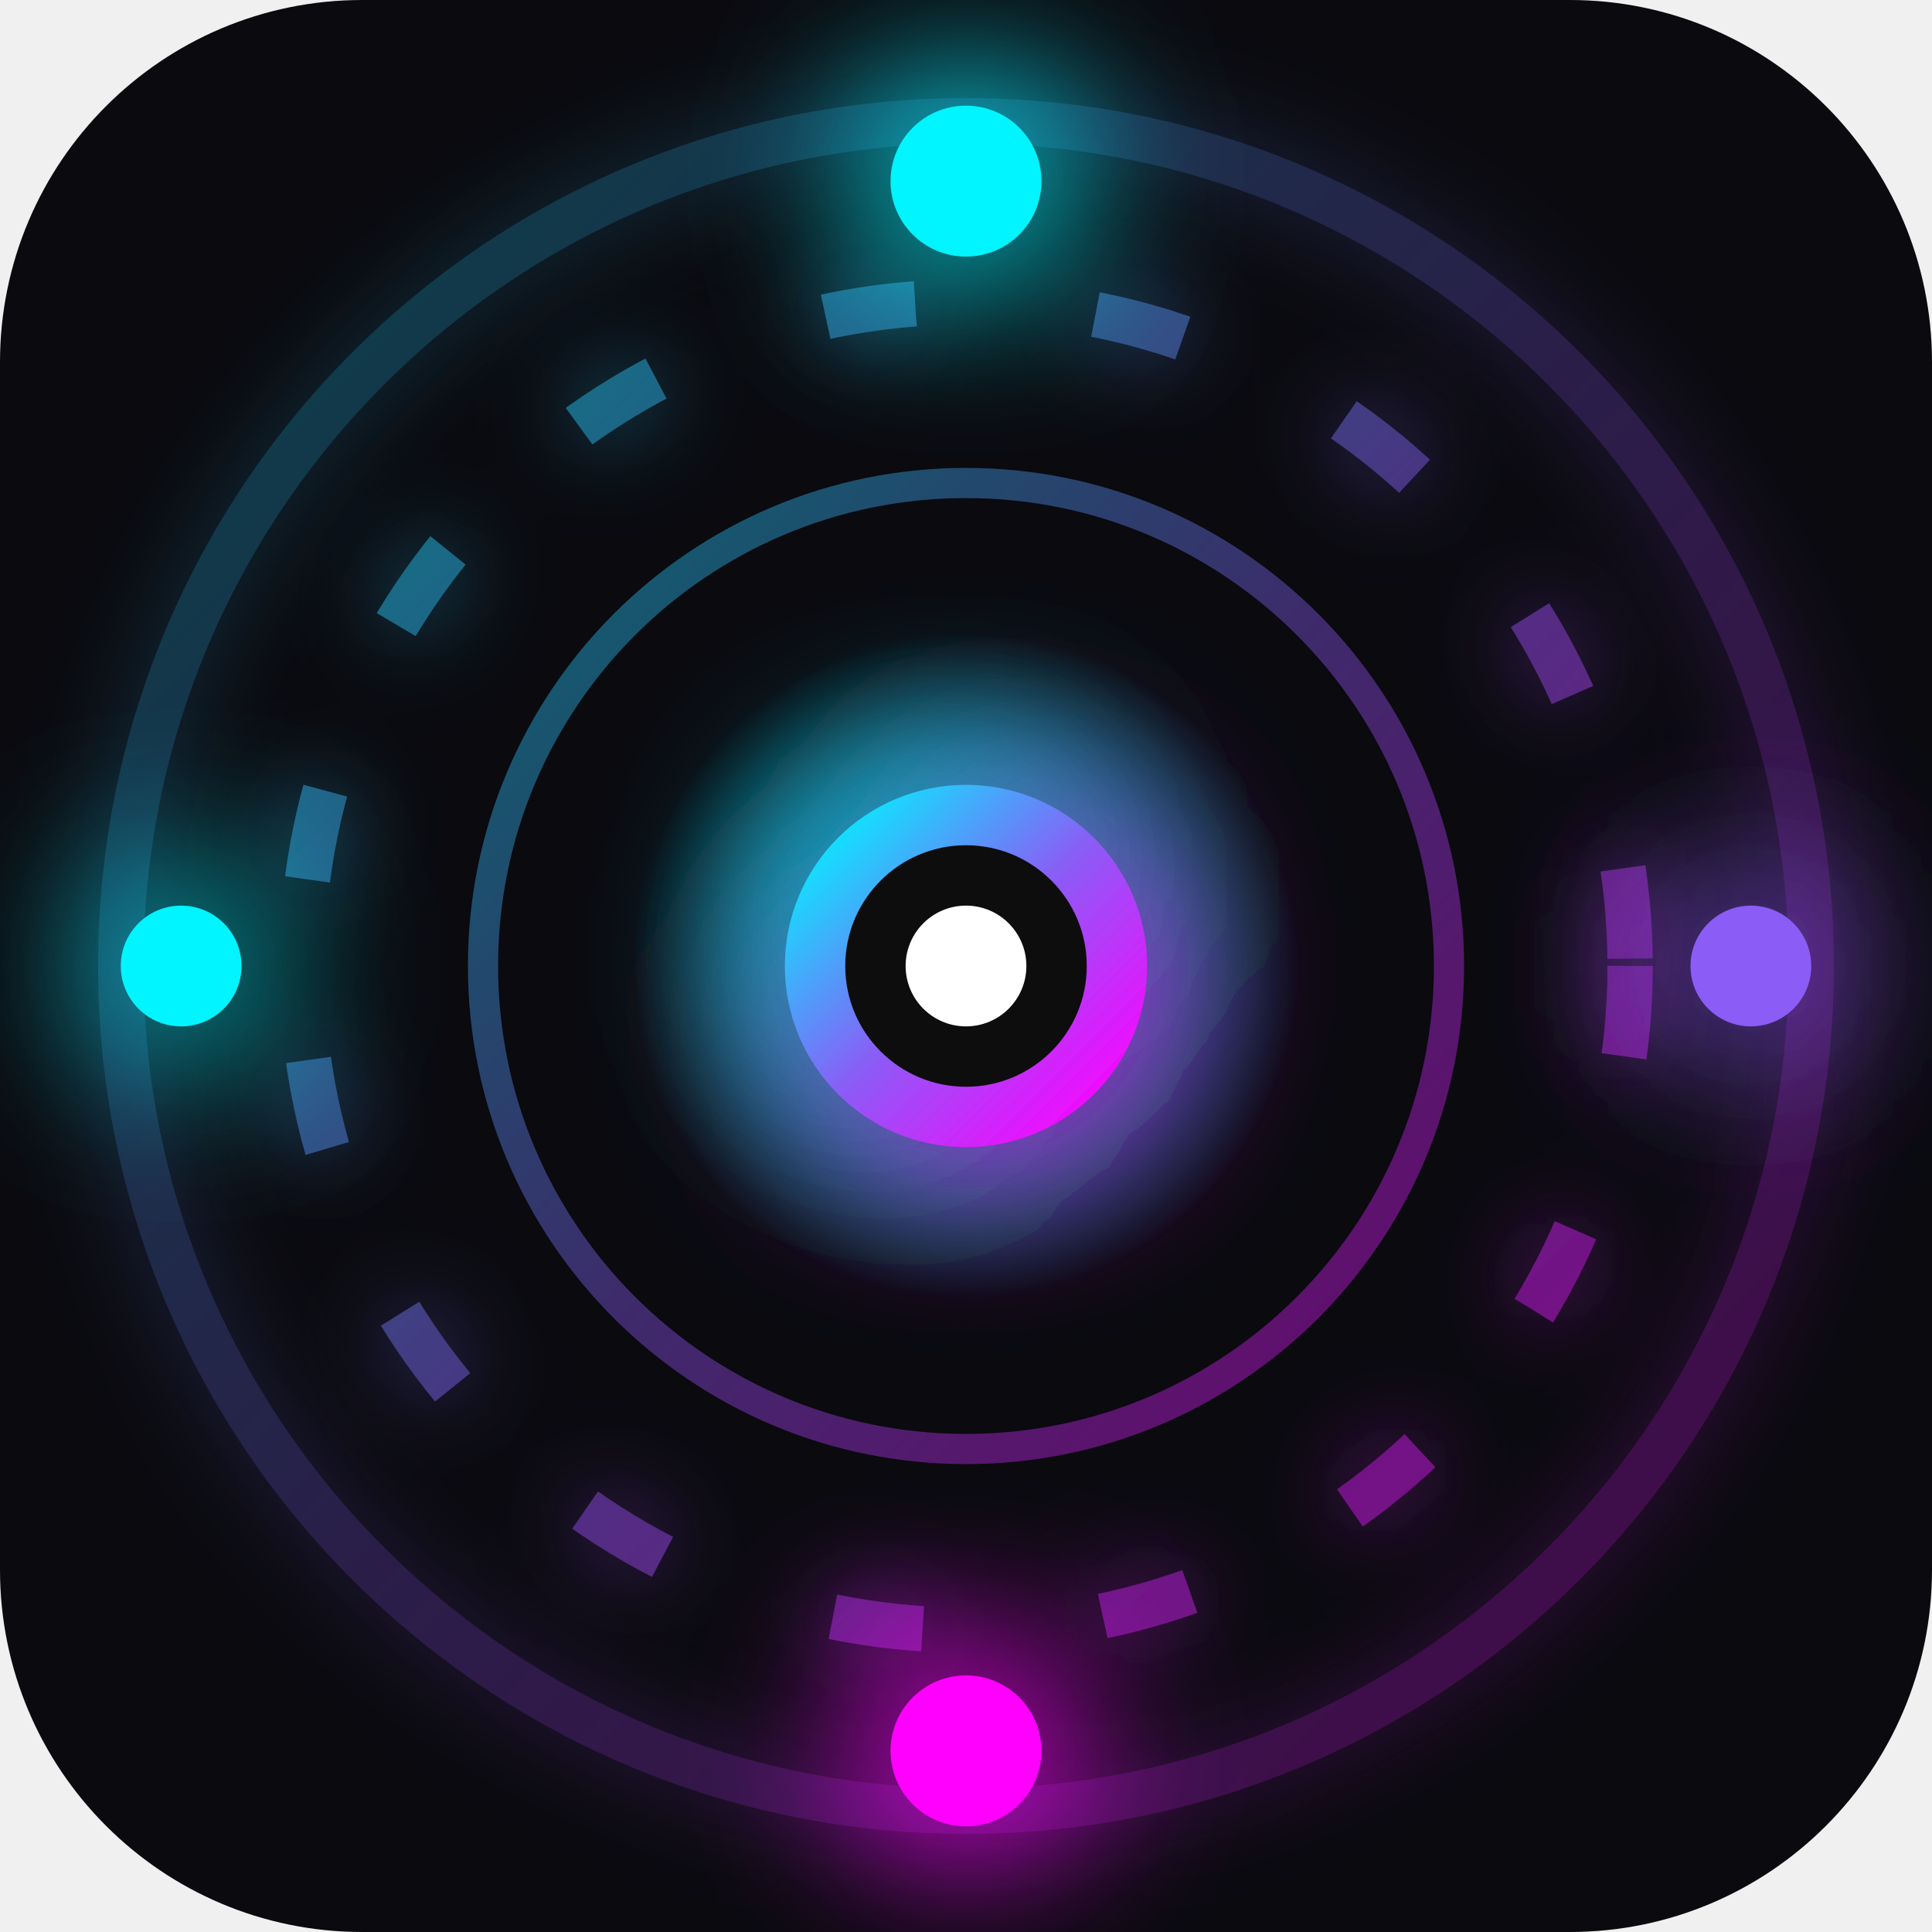
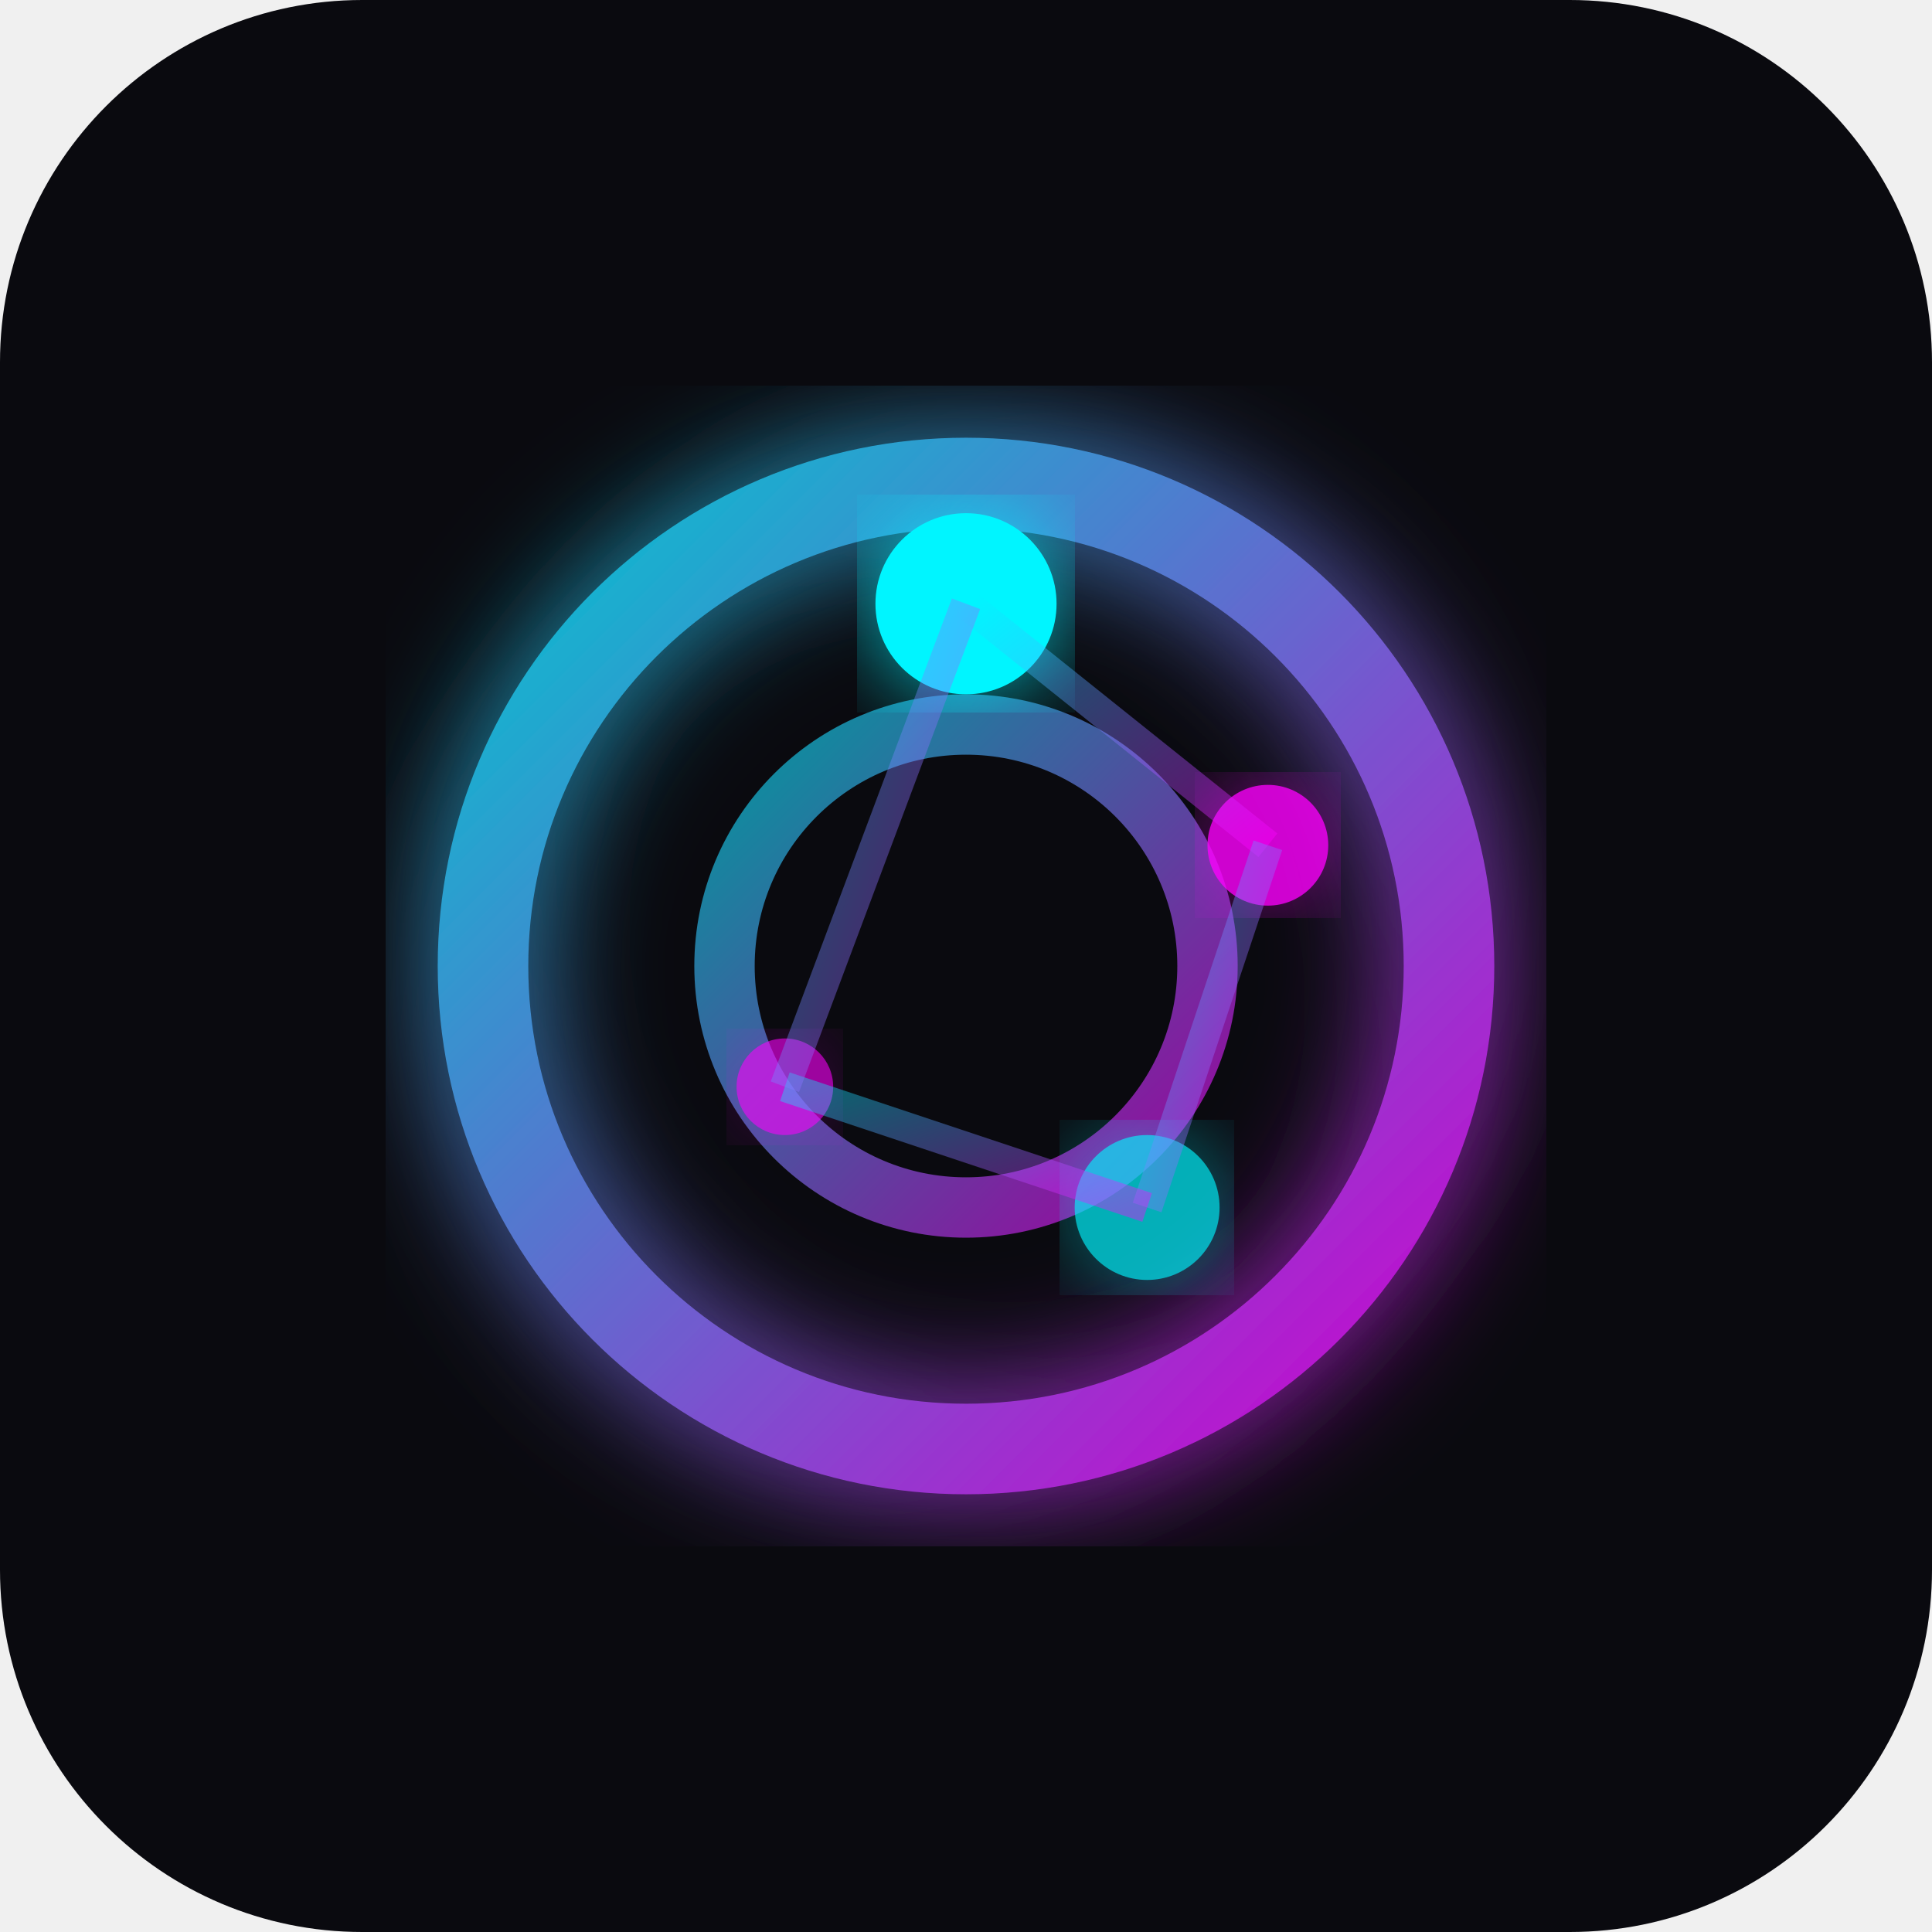
- <svg xmlns="http://www.w3.org/2000/svg" viewBox="0 0 64 64">
+ <svg xmlns="http://www.w3.org/2000/svg" viewBox="0 0 32 32">
  <defs>
-     <linearGradient id="g1" x1="0%" y1="0%" x2="100%" y2="100%">
-       <stop offset="0%" stop-color="#00f5ff" />
-       <stop offset="50%" stop-color="#8b5cf6" />
-       <stop offset="100%" stop-color="#ff00ff" />
+     <linearGradient id="grad" x1="0%" y1="0%" x2="100%" y2="100%">
+       <stop offset="0%" style="stop-color:#00f5ff;stop-opacity:1" />
+       <stop offset="100%" style="stop-color:#ff00ff;stop-opacity:1" />
    </linearGradient>
-     <radialGradient id="g2" cx="50%" cy="50%" r="50%">
-       <stop offset="0%" stop-color="#fff" />
-       <stop offset="40%" stop-color="#00f5ff" stop-opacity="0.6" />
-       <stop offset="100%" stop-color="#00f5ff" stop-opacity="0" />
-     </radialGradient>
-     <filter id="f1" x="-50%" y="-50%" width="200%" height="200%">
-       <feGaussianBlur stdDeviation="1.5" result="b" />
+     <filter id="glow">
+       <feGaussianBlur stdDeviation="1" result="coloredBlur" />
      <feMerge>
-         <feMergeNode in="b" />
-         <feMergeNode in="SourceGraphic" />
-       </feMerge>
-     </filter>
-     <filter id="f2" x="-100%" y="-100%" width="300%" height="300%">
-       <feGaussianBlur stdDeviation="3" result="b" />
-       <feMerge>
-         <feMergeNode in="b" />
-         <feMergeNode in="b" />
+         <feMergeNode in="coloredBlur" />
        <feMergeNode in="SourceGraphic" />
      </feMerge>
    </filter>
  </defs>
-   <rect width="64" height="64" rx="12" fill="#0a0a0f" />
-   <circle cx="32" cy="32" r="28" fill="none" stroke="url(#g1)" stroke-width="1.5" opacity="0.25" filter="url(#f1)" />
-   <circle cx="32" cy="32" r="22" fill="none" stroke="url(#g1)" stroke-width="1.5" stroke-dasharray="3 6" opacity="0.5" filter="url(#f1)" />
-   <circle cx="32" cy="32" r="16" fill="none" stroke="url(#g1)" stroke-width="1" opacity="0.4" />
-   <g stroke="url(#g1)" stroke-width="0.5" opacity="0.35">
-     <line x1="32" y1="4" x2="32" y2="14" />
-     <line x1="32" y1="50" x2="32" y2="60" />
-     <line x1="4" y1="32" x2="14" y2="32" />
-     <line x1="50" y1="32" x2="60" y2="32" />
-   </g>
-   <g filter="url(#f2)">
-     <circle cx="32" cy="6" r="2.5" fill="#00f5ff" />
-     <circle cx="58" cy="32" r="2" fill="#8b5cf6" />
-     <circle cx="32" cy="58" r="2.5" fill="#ff00ff" />
-     <circle cx="6" cy="32" r="2" fill="#00f5ff" />
-   </g>
-   <circle cx="32" cy="32" r="11" fill="url(#g2)" />
-   <circle cx="32" cy="32" r="5" fill="#0a0a0f" stroke="url(#g1)" stroke-width="2" filter="url(#f2)" />
-   <circle cx="32" cy="32" r="2" fill="#fff" />
+   <rect width="32" height="32" rx="6" fill="#0a0a0f" />
+   <circle cx="16" cy="16" r="8" fill="none" stroke="url(#grad)" stroke-width="1.5" filter="url(#glow)" opacity="0.8" />
+   <circle cx="16" cy="16" r="4" fill="none" stroke="url(#grad)" stroke-width="1" opacity="0.6" />
+   <circle cx="16" cy="10" r="1.5" fill="#00f5ff" filter="url(#glow)" />
+   <circle cx="21" cy="14" r="1" fill="#ff00ff" filter="url(#glow)" opacity="0.8" />
+   <circle cx="19" cy="20" r="1.2" fill="#00f5ff" filter="url(#glow)" opacity="0.7" />
+   <circle cx="13" cy="18" r="0.8" fill="#ff00ff" filter="url(#glow)" opacity="0.6" />
+   <line x1="16" y1="10" x2="21" y2="14" stroke="url(#grad)" stroke-width="0.5" opacity="0.4" />
+   <line x1="21" y1="14" x2="19" y2="20" stroke="url(#grad)" stroke-width="0.5" opacity="0.4" />
+   <line x1="19" y1="20" x2="13" y2="18" stroke="url(#grad)" stroke-width="0.5" opacity="0.4" />
+   <line x1="13" y1="18" x2="16" y2="10" stroke="url(#grad)" stroke-width="0.5" opacity="0.4" />
</svg>
